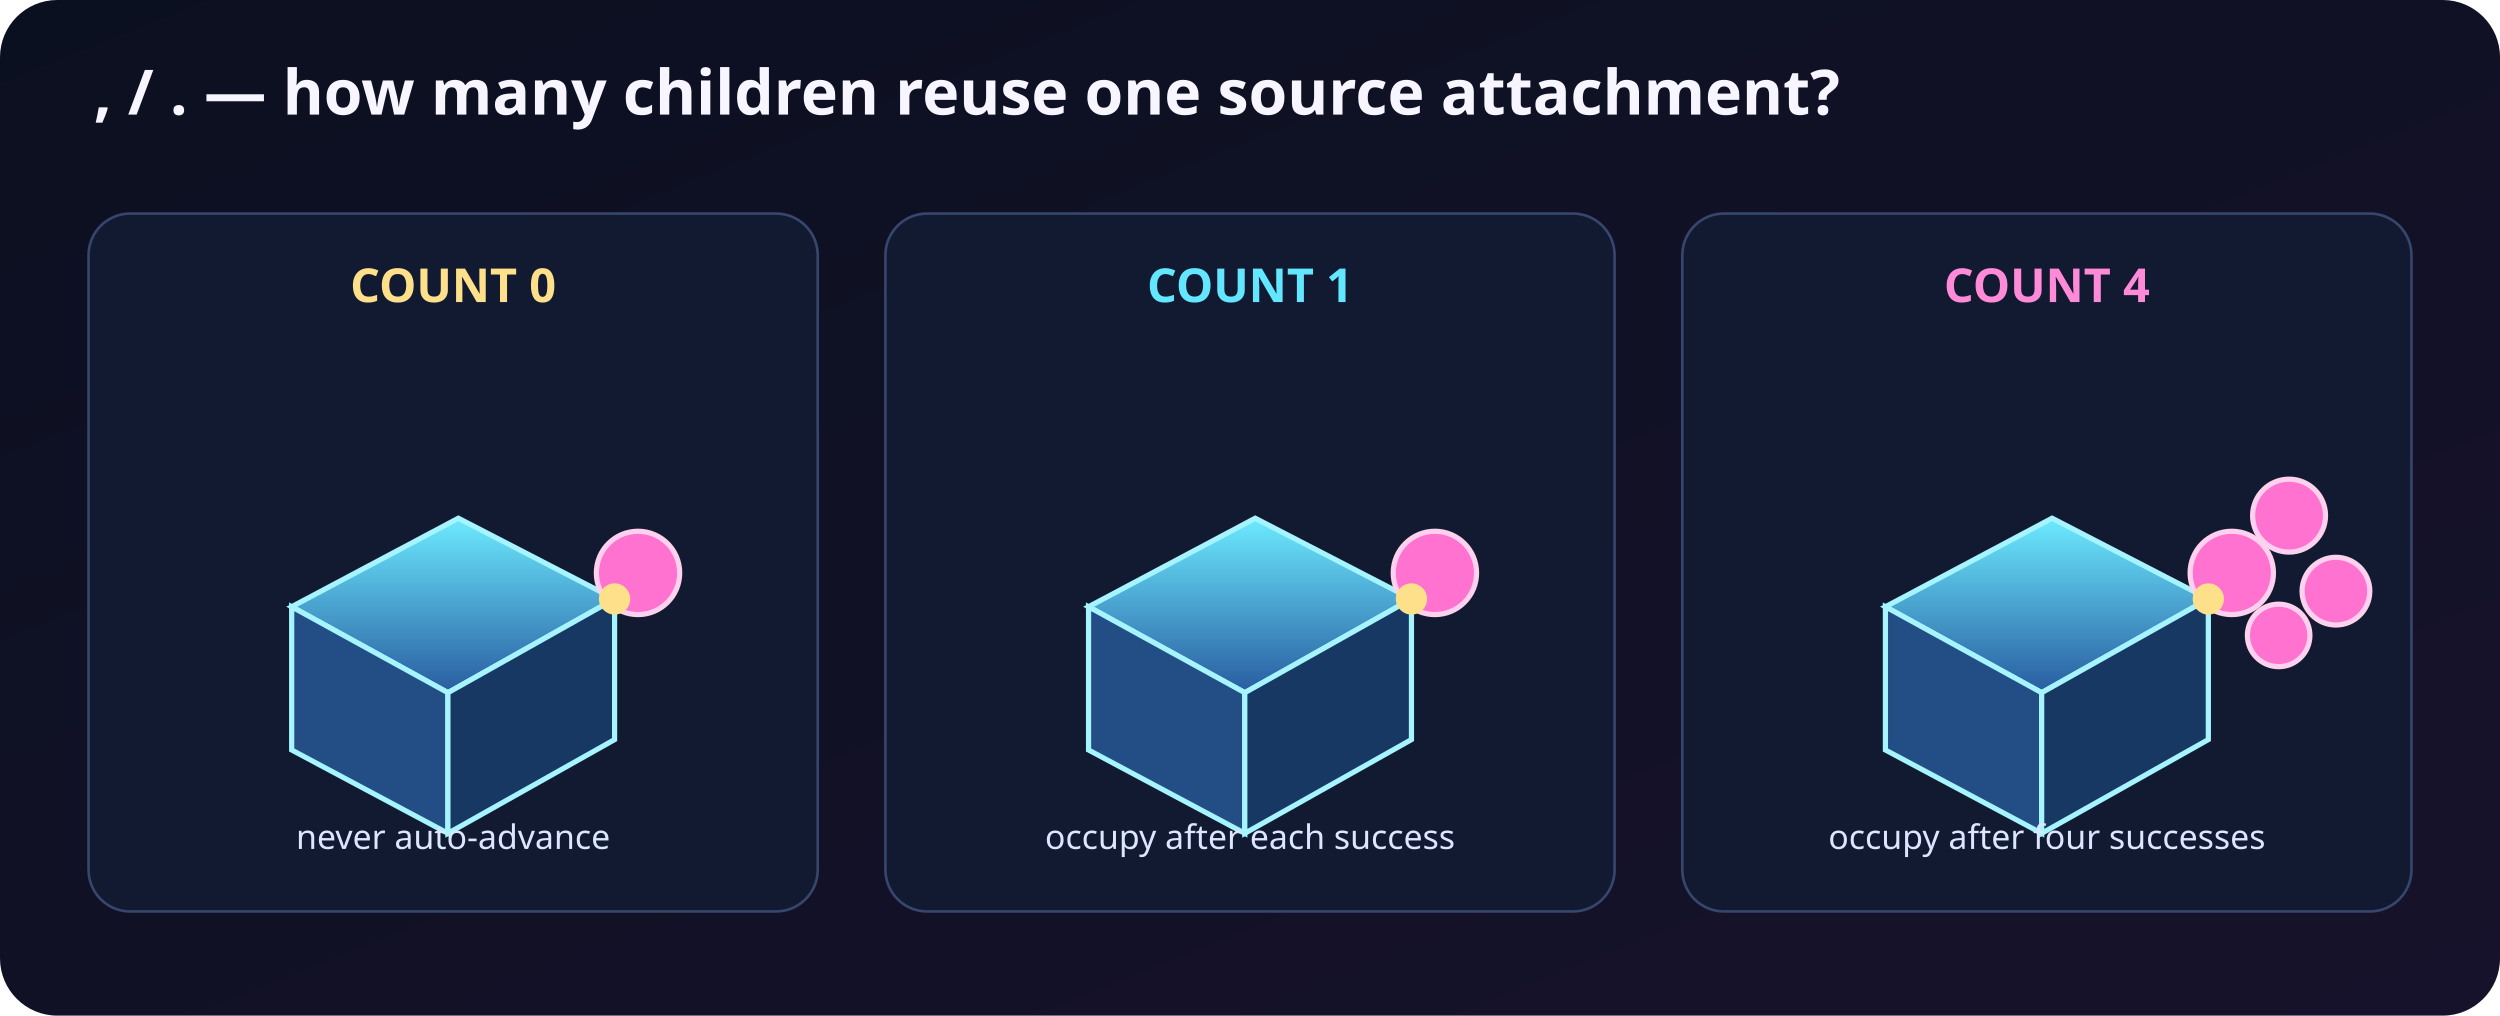
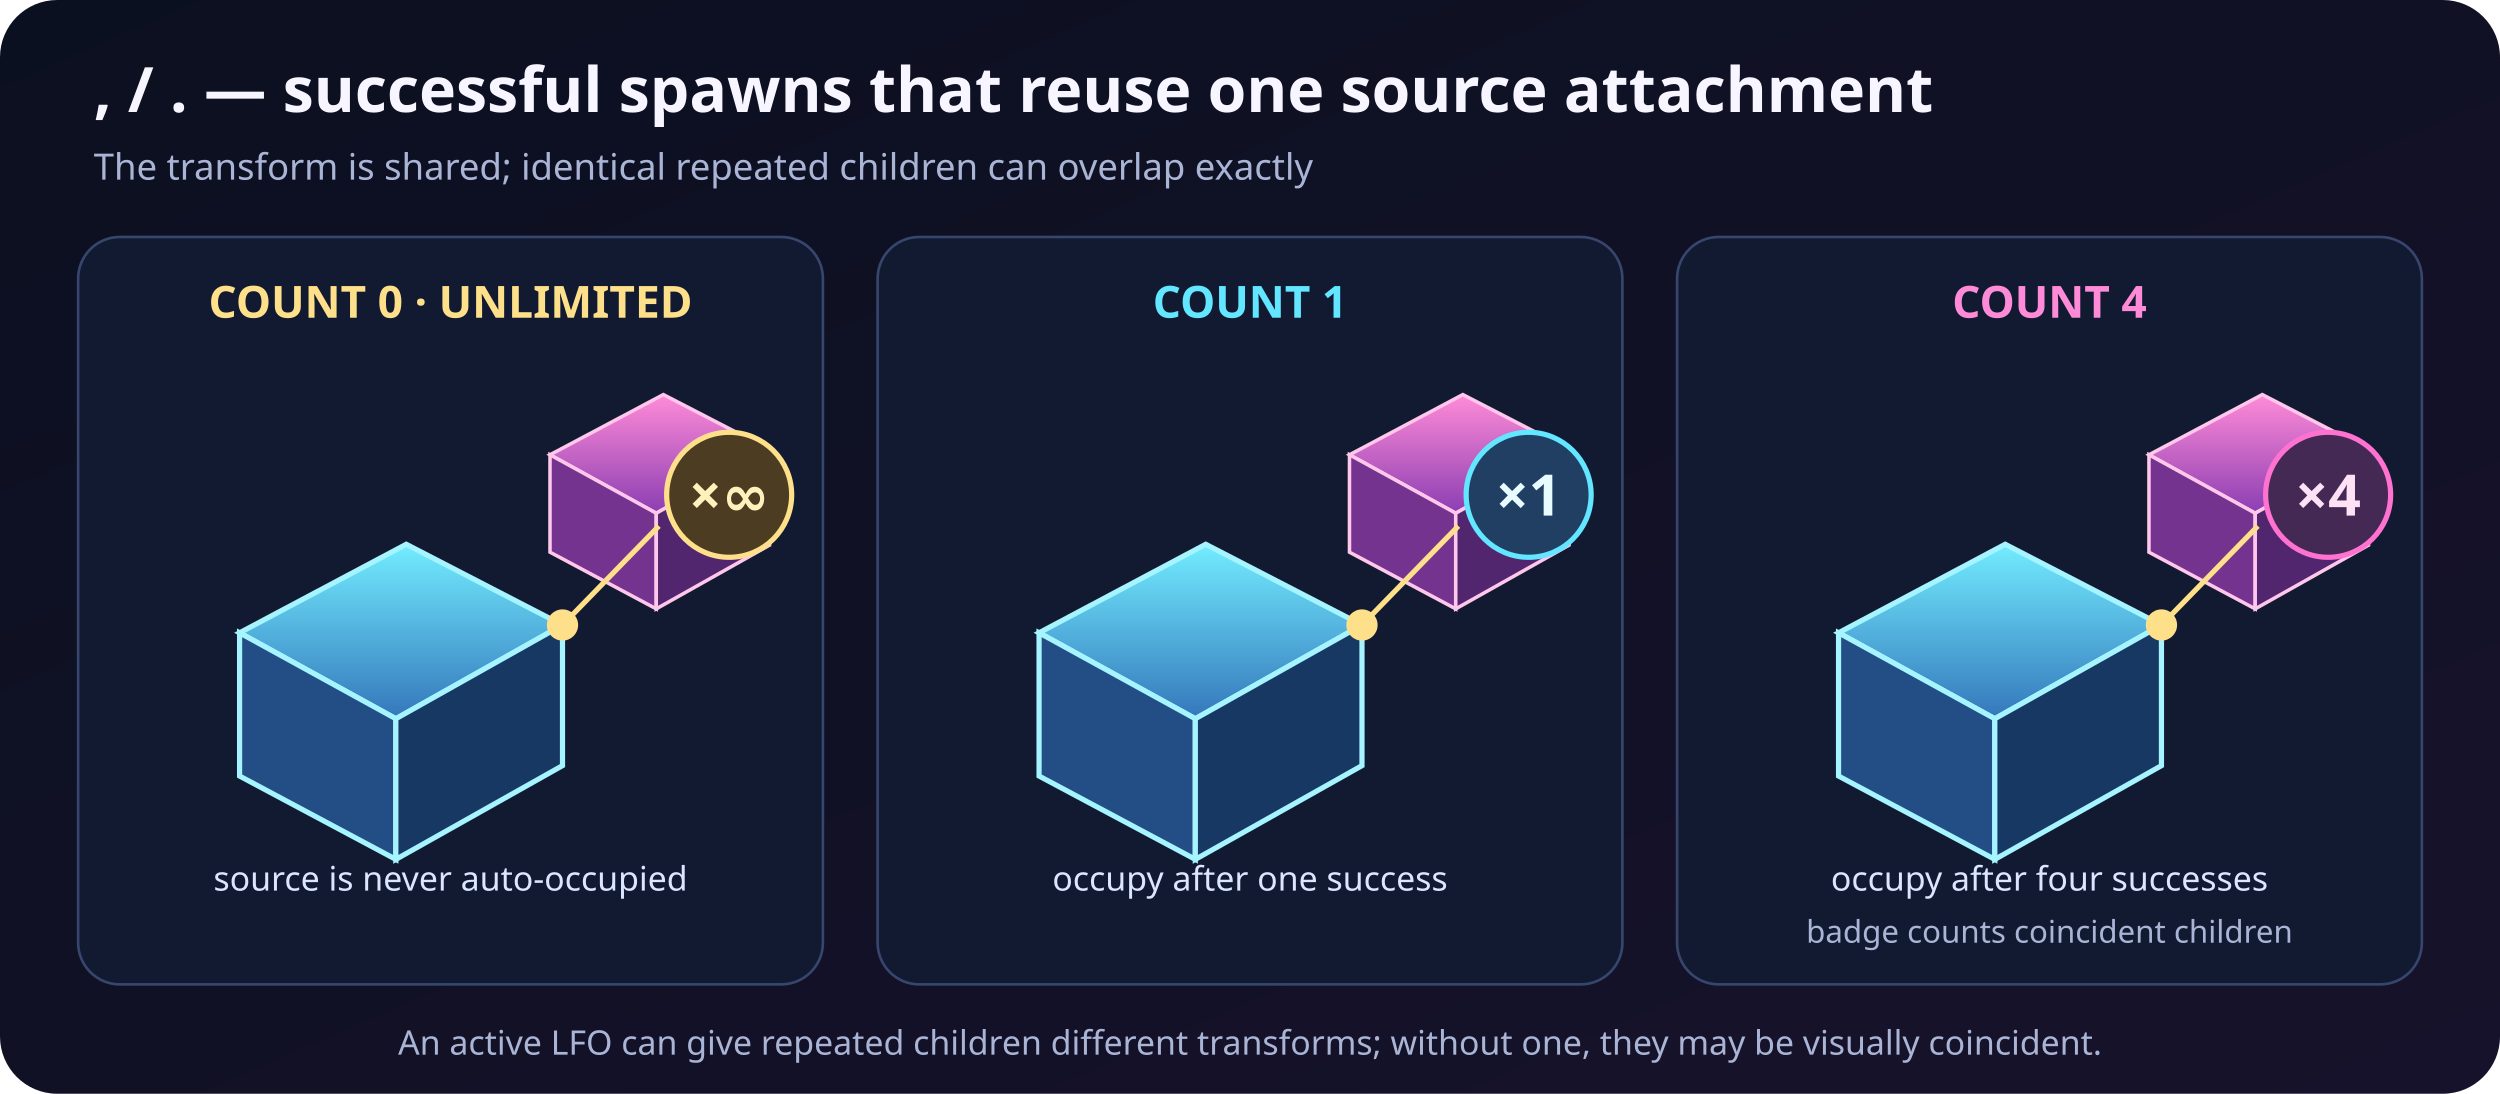
- <svg xmlns="http://www.w3.org/2000/svg" width="960" height="390" viewBox="0 0 960 390" role="img" aria-labelledby="title desc">
+ <svg xmlns="http://www.w3.org/2000/svg" width="960" height="420" viewBox="0 0 960 420" role="img" aria-labelledby="title desc">
  <defs>
    <linearGradient id="bg" x2="1" y2="1">
      <stop stop-color="#0b1020" />
      <stop offset="1" stop-color="#17122b" />
    </linearGradient>
-     <linearGradient id="p" x2="0" y2="1">
-       <stop stop-color="#6ceaff" />
-       <stop offset="1" stop-color="#285ca0" />
+     <linearGradient id="parent" x2="0" y2="1">
+       <stop stop-color="#72ecff" />
+       <stop offset="1" stop-color="#3477bb" />
+     </linearGradient>
+     <linearGradient id="child" x2="0" y2="1">
+       <stop stop-color="#ff8bd8" />
+       <stop offset="1" stop-color="#8b3eb2" />
    </linearGradient>
  </defs>
-   <rect width="960" height="390" rx="22" fill="url(#bg)" />
-   <text x="36" y="44" fill="#f7f5ff" font-family="system-ui,sans-serif" font-size="24" font-weight="700">, / . — how many children reuse one source attachment?</text>
+   <rect width="960" height="420" rx="22" fill="url(#bg)" />
+   <text x="36" y="43" fill="#f7f5ff" font-family="system-ui,sans-serif" font-size="24" font-weight="700">, / . — successful spawns that reuse one source attachment</text>
+   <text x="36" y="69" fill="#aab5d6" font-family="system-ui,sans-serif" font-size="14">The transform is shared; identical repeated children can overlap exactly</text>
+   <g fill="#111a31" stroke="#37466d">
+     <rect x="30" y="91" width="286" height="287" rx="16" />
+     <rect x="337" y="91" width="286" height="287" rx="16" />
+     <rect x="644" y="91" width="286" height="287" rx="16" />
+   </g>
  <g font-family="system-ui,sans-serif" text-anchor="middle">
-     <g fill="#111a31" stroke="#37466d">
-       <rect x="34" y="82" width="280" height="268" rx="16" />
-       <rect x="340" y="82" width="280" height="268" rx="16" />
-       <rect x="646" y="82" width="280" height="268" rx="16" />
-     </g>
-     <text x="174" y="116" fill="#ffe08a" font-size="18" font-weight="700">COUNT 0</text>
-     <text x="480" y="116" fill="#63e6ff" font-size="18" font-weight="700">COUNT 1</text>
-     <text x="786" y="116" fill="#ff8bd8" font-size="18" font-weight="700">COUNT 4</text>
+     <text x="173" y="122" fill="#ffe08a" font-size="17" font-weight="700">COUNT 0 · UNLIMITED</text>
+     <text x="480" y="122" fill="#63e6ff" font-size="17" font-weight="700">COUNT 1</text>
+     <text x="787" y="122" fill="#ff8bd8" font-size="17" font-weight="700">COUNT 4</text>
    <g stroke="#a5f4ff" stroke-width="2">
-       <g transform="translate(72 10)">
-         <polygon points="40,223 104,189 164,220 100,256" fill="url(#p)" />
+       <g transform="translate(52 20)">
+         <polygon points="40,223 104,189 164,220 100,256" fill="url(#parent)" />
        <polygon points="40,223 100,256 100,310 40,278" fill="#234e85" />
        <polygon points="100,256 164,220 164,274 100,310" fill="#173863" />
      </g>
-       <g transform="translate(378 10)">
-         <polygon points="40,223 104,189 164,220 100,256" fill="url(#p)" />
+       <g transform="translate(359 20)">
+         <polygon points="40,223 104,189 164,220 100,256" fill="url(#parent)" />
        <polygon points="40,223 100,256 100,310 40,278" fill="#234e85" />
        <polygon points="100,256 164,220 164,274 100,310" fill="#173863" />
      </g>
-       <g transform="translate(684 10)">
-         <polygon points="40,223 104,189 164,220 100,256" fill="url(#p)" />
+       <g transform="translate(666 20)">
+         <polygon points="40,223 104,189 164,220 100,256" fill="url(#parent)" />
        <polygon points="40,223 100,256 100,310 40,278" fill="#234e85" />
        <polygon points="100,256 164,220 164,274 100,310" fill="#173863" />
      </g>
    </g>
-     <g fill="#ff72d0" stroke="#ffd1ef" stroke-width="2">
-       <circle cx="245" cy="220" r="16" />
-       <circle cx="551" cy="220" r="16" />
-       <circle cx="857" cy="220" r="16" />
-       <circle cx="879" cy="198" r="14" />
-       <circle cx="897" cy="227" r="13" />
-       <circle cx="875" cy="244" r="12" />
+     <g stroke="#ffc7eb" stroke-width="2">
+       <g transform="translate(184 23) scale(.68)">
+         <polygon points="40,223 104,189 164,220 100,256" fill="url(#child)" />
+         <polygon points="40,223 100,256 100,310 40,278" fill="#73338e" />
+         <polygon points="100,256 164,220 164,274 100,310" fill="#51266f" />
+       </g>
+       <g transform="translate(491 23) scale(.68)">
+         <polygon points="40,223 104,189 164,220 100,256" fill="url(#child)" />
+         <polygon points="40,223 100,256 100,310 40,278" fill="#73338e" />
+         <polygon points="100,256 164,220 164,274 100,310" fill="#51266f" />
+       </g>
+       <g transform="translate(798 23) scale(.68)">
+         <polygon points="40,223 104,189 164,220 100,256" fill="url(#child)" />
+         <polygon points="40,223 100,256 100,310 40,278" fill="#73338e" />
+         <polygon points="100,256 164,220 164,274 100,310" fill="#51266f" />
+       </g>
    </g>
-     <circle cx="236" cy="230" r="6" fill="#ffe08a" />
-     <circle cx="542" cy="230" r="6" fill="#ffe08a" />
-     <circle cx="848" cy="230" r="6" fill="#ffe08a" />
-     <text x="174" y="326" fill="#dce6ff" font-size="13">never auto-advance</text>
-     <text x="480" y="326" fill="#dce6ff" font-size="13">occupy after each success</text>
-     <text x="786" y="326" fill="#dce6ff" font-size="13">occupy after four successes</text>
+     <g>
+       <circle cx="280" cy="190" r="24" fill="#4b3c22" stroke="#ffe08a" stroke-width="2" />
+       <text x="280" y="198" fill="#fff1bc" font-size="22" font-weight="700">×∞</text>
+       <circle cx="587" cy="190" r="24" fill="#203f62" stroke="#63e6ff" stroke-width="2" />
+       <text x="587" y="198" fill="#e8fbff" font-size="22" font-weight="700">×1</text>
+       <circle cx="894" cy="190" r="24" fill="#432954" stroke="#ff72d0" stroke-width="2" />
+       <text x="894" y="198" fill="#ffe1f5" font-size="22" font-weight="700">×4</text>
+     </g>
+     <g stroke="#ffe08a" stroke-width="2">
+       <line x1="216" y1="240" x2="253" y2="202" />
+       <line x1="523" y1="240" x2="560" y2="202" />
+       <line x1="830" y1="240" x2="867" y2="202" />
+     </g>
+     <circle cx="216" cy="240" r="6" fill="#ffe08a" />
+     <circle cx="523" cy="240" r="6" fill="#ffe08a" />
+     <circle cx="830" cy="240" r="6" fill="#ffe08a" />
+     <text x="173" y="342" fill="#dce6ff" font-size="13">source is never auto-occupied</text>
+     <text x="480" y="342" fill="#dce6ff" font-size="13">occupy after one success</text>
+     <text x="787" y="342" fill="#dce6ff" font-size="13">occupy after four successes</text>
+     <text x="787" y="362" fill="#aab5d6" font-size="12">badge counts coincident children</text>
  </g>
+   <text x="480" y="405" text-anchor="middle" fill="#aab5d6" font-family="system-ui,sans-serif" font-size="13">An active LFO can give repeated children different transforms; without one, they may be visually coincident.</text>
</svg>
